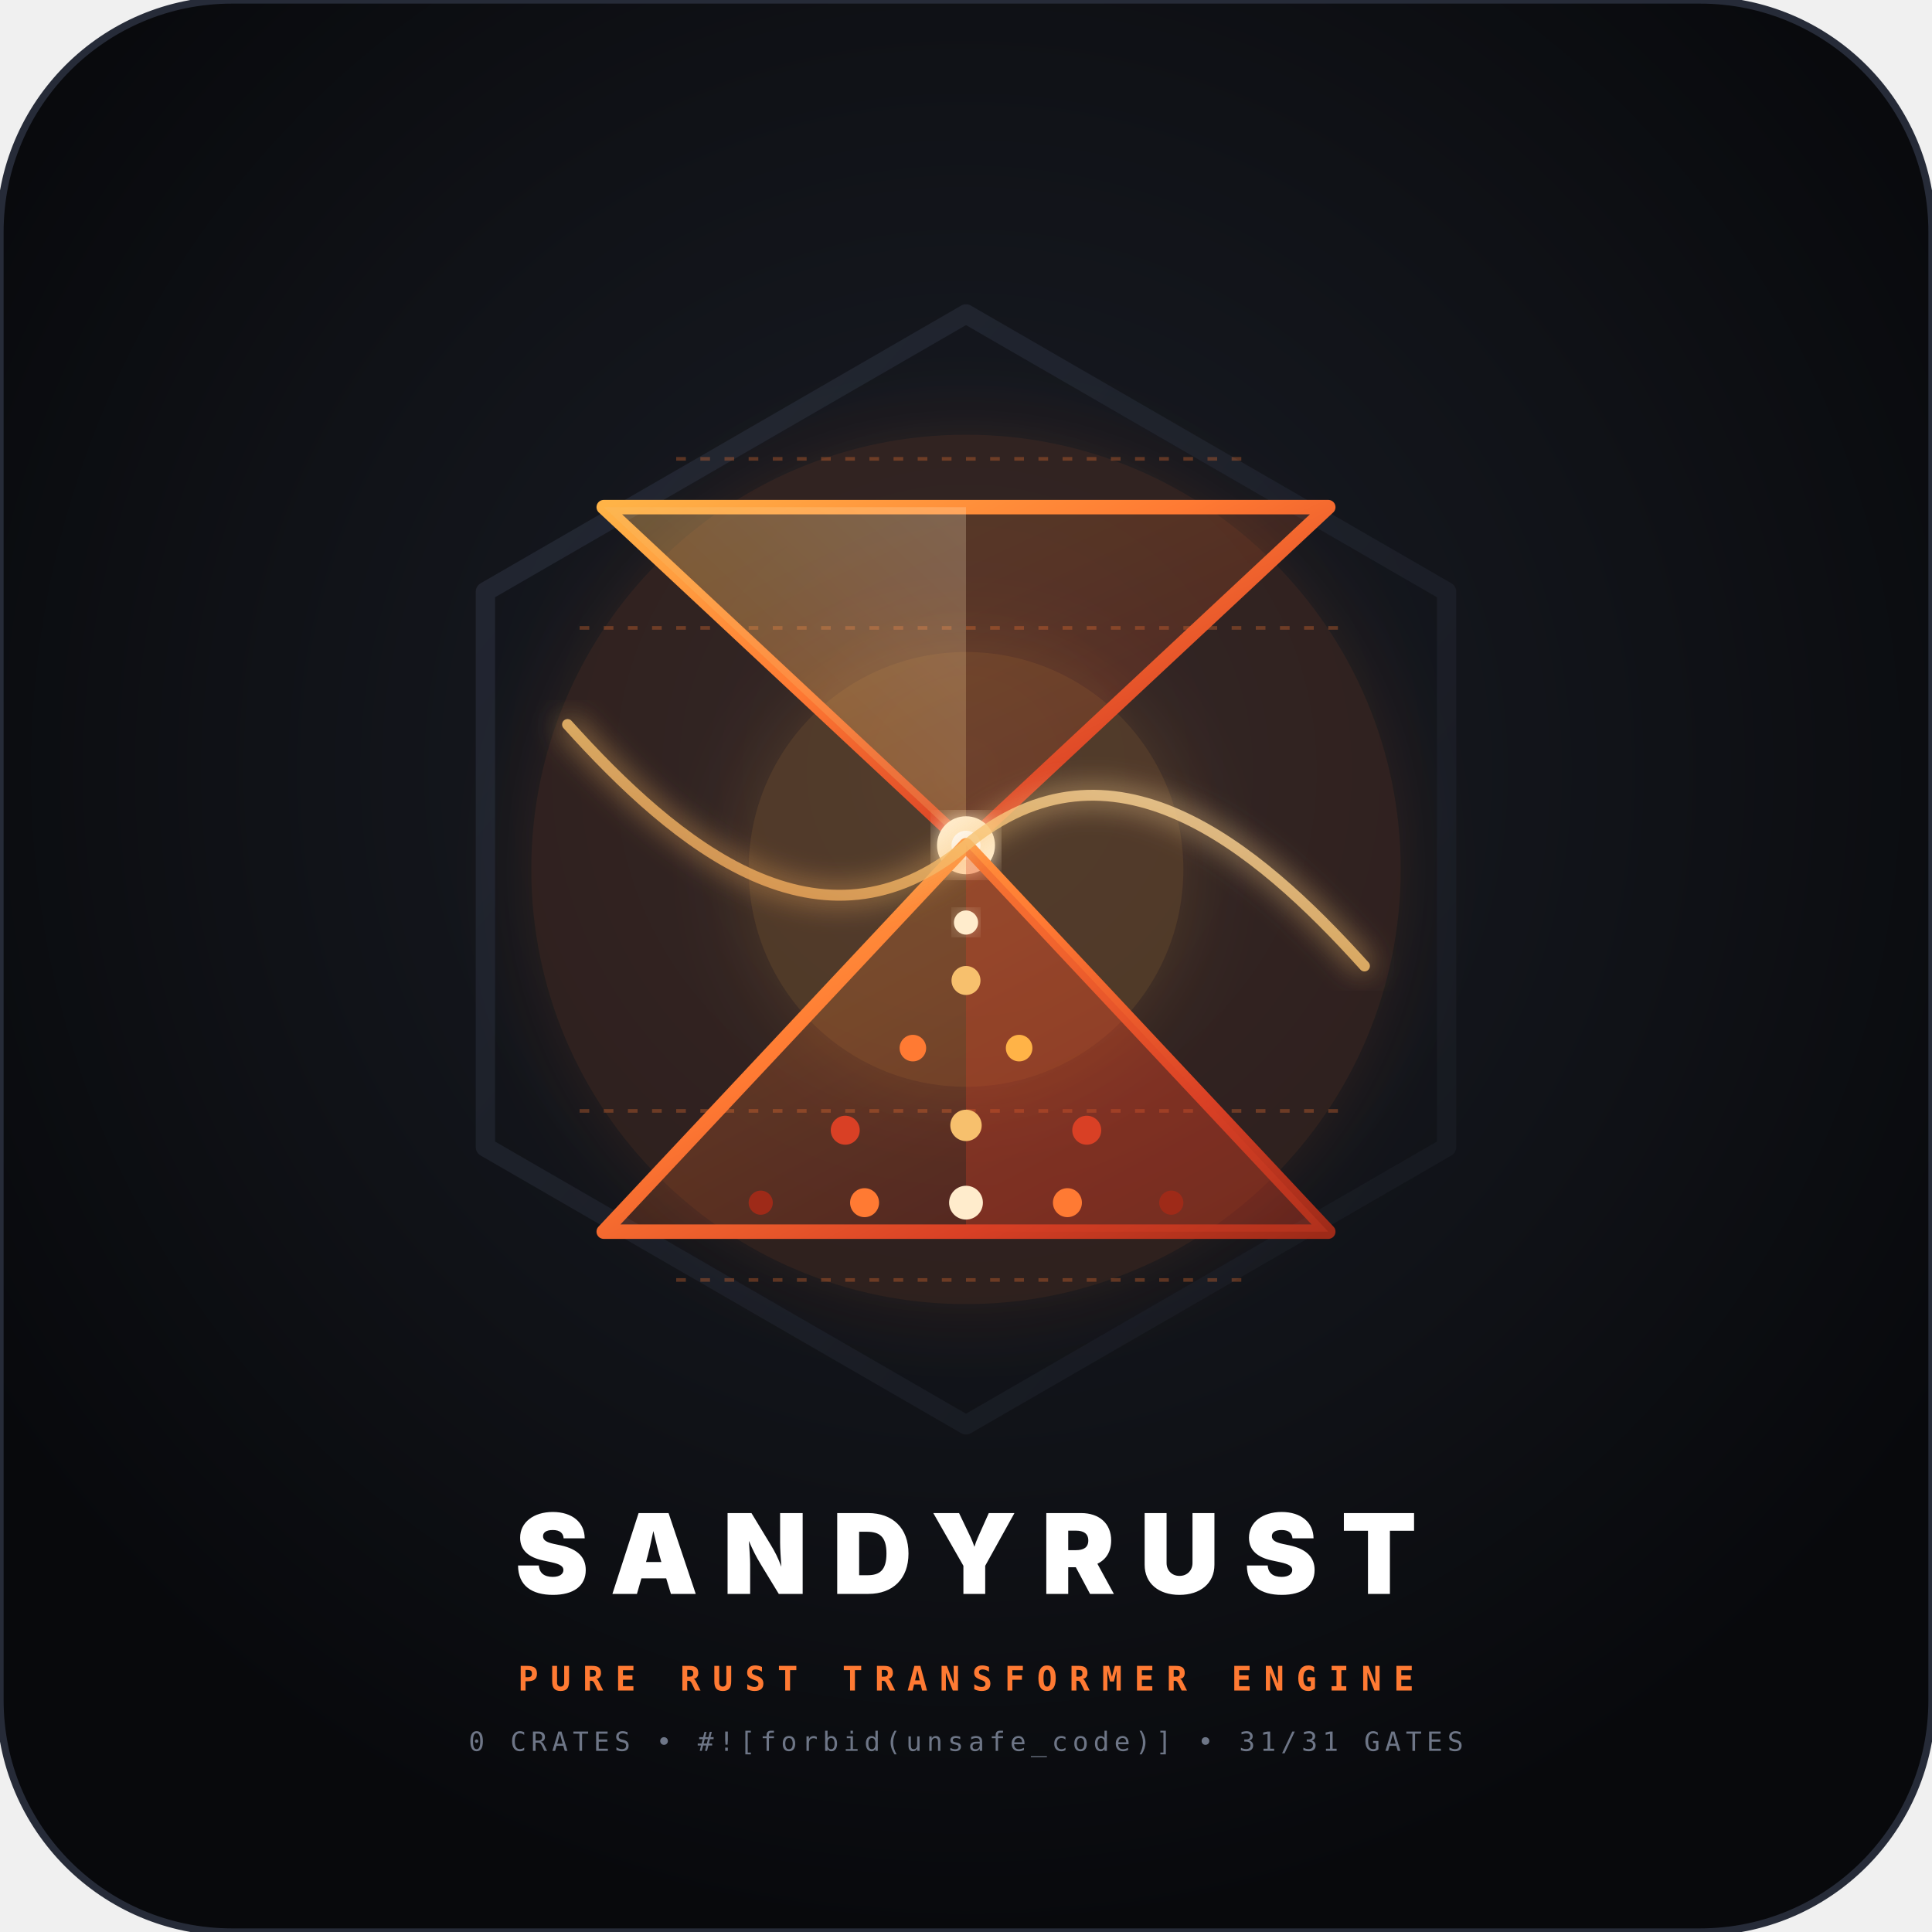
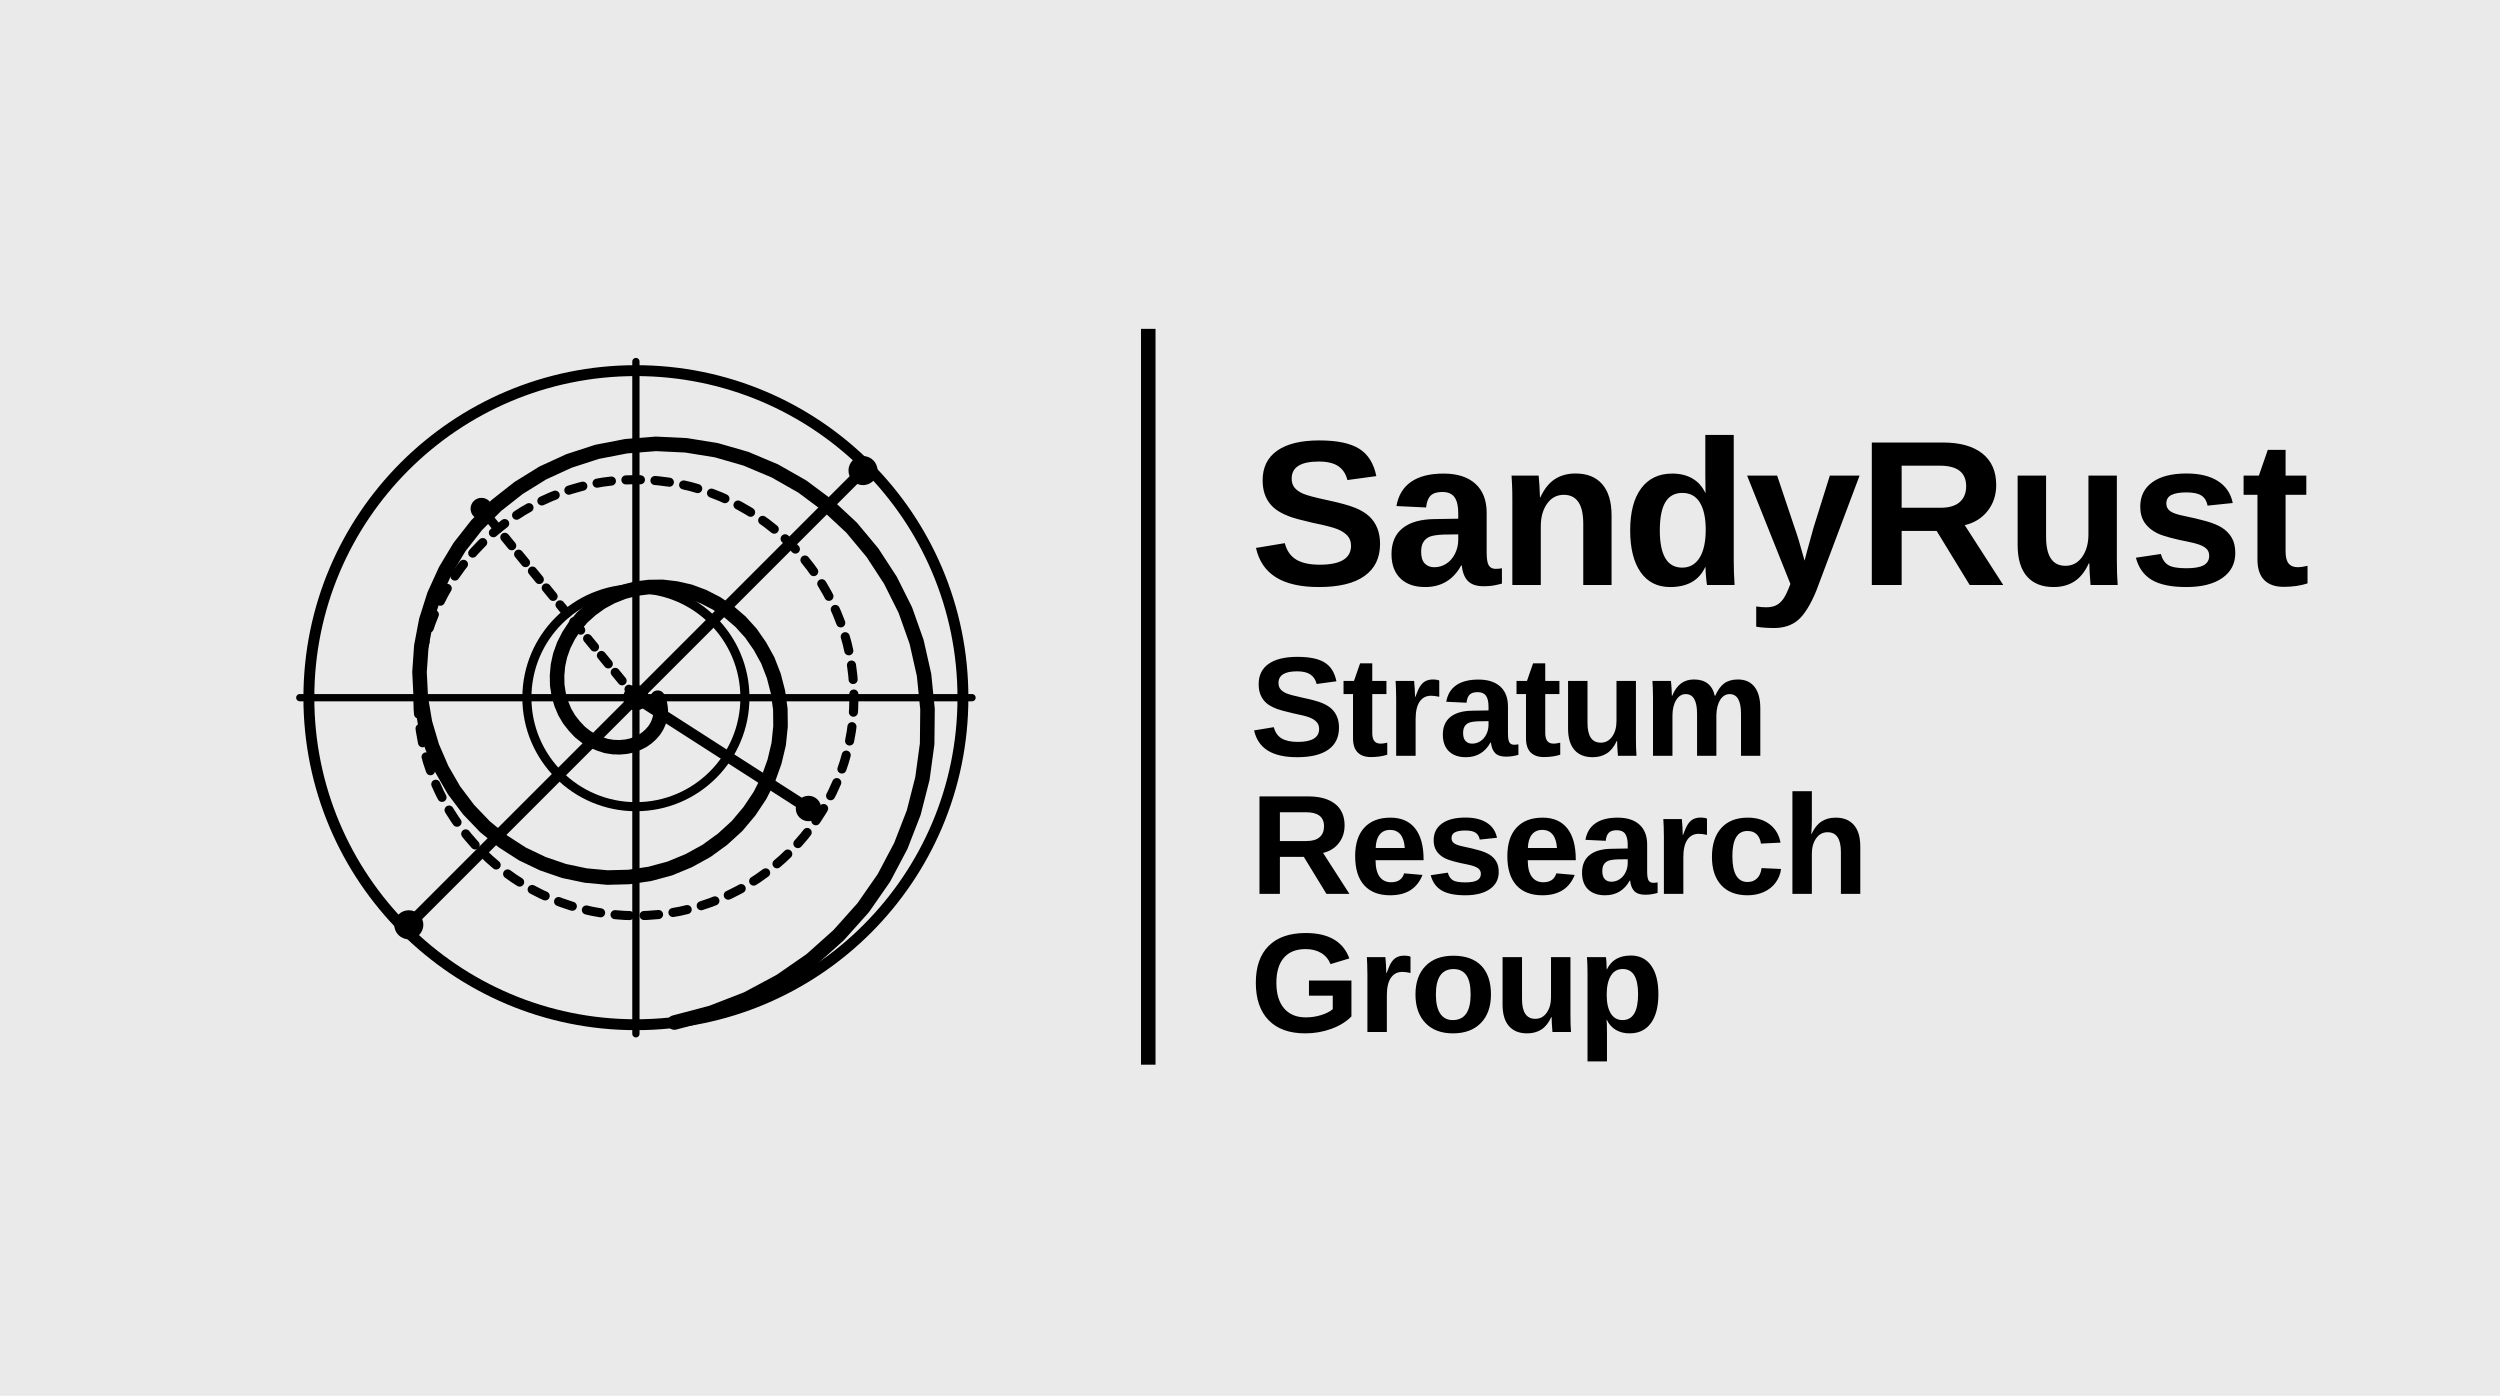
- <svg xmlns="http://www.w3.org/2000/svg" viewBox="0 0 800 800" width="100%" height="100%">
+ <svg xmlns="http://www.w3.org/2000/svg" width="1376" height="768" viewBox="0 0 1376 768">
  <defs>
-     <radialGradient id="bgGrad" cx="50%" cy="40%" r="60%">
-       <stop offset="0%" stop-color="#1A1D26" />
-       <stop offset="60%" stop-color="#101217" />
-       <stop offset="100%" stop-color="#08090C" />
-     </radialGradient>
-     <linearGradient id="amberRust" x1="0%" y1="0%" x2="100%" y2="100%">
-       <stop offset="0%" stop-color="#FFB347" />
-       <stop offset="40%" stop-color="#FF7A33" />
-       <stop offset="75%" stop-color="#D94025" />
-       <stop offset="100%" stop-color="#9E2A18" />
-     </linearGradient>
-     <linearGradient id="goldLight" x1="0%" y1="100%" x2="100%" y2="0%">
-       <stop offset="0%" stop-color="#E28743" />
-       <stop offset="50%" stop-color="#F7C06D" />
-       <stop offset="100%" stop-color="#FFECCC" />
-     </linearGradient>
-     <linearGradient id="darkMetal" x1="0%" y1="0%" x2="100%" y2="100%">
-       <stop offset="0%" stop-color="#2D3342" />
-       <stop offset="100%" stop-color="#181B22" />
-     </linearGradient>
-     <filter id="coreGlow" x="-20%" y="-20%" width="140%" height="140%">
-       <feGaussianBlur stdDeviation="16" result="blur" />
-       <feComposite in="SourceGraphic" in2="blur" operator="over" />
-     </filter>
-     <filter id="subtleGlow" x="-10%" y="-10%" width="120%" height="120%">
-       <feGaussianBlur stdDeviation="6" result="blur" />
-       <feComposite in="SourceGraphic" in2="blur" operator="over" />
-     </filter>
+     <style>
+       .bg { fill: #eaeaea; }
+       .divider { stroke: #000000; stroke-width: 8; stroke-linecap: square; }
+       .emblem { stroke: #000000; stroke-width: 8; stroke-linecap: round; stroke-linejoin: round; fill: none; }
+       .emblem-fill { fill: #000000; stroke: none; }
+       .title { font-family: "Liberation Sans", "Helvetica Neue", Helvetica, Arial, sans-serif; font-size: 114px; font-weight: bold; fill: #000000; letter-spacing: -1.5px; }
+       .stratum { font-family: "Liberation Sans", "Helvetica Neue", Helvetica, Arial, sans-serif; font-size: 78px; font-weight: bold; fill: #000000; letter-spacing: -1.5px; }
+     </style>
  </defs>
-   <rect width="800" height="800" rx="96" fill="url(#bgGrad)" stroke="#262B38" stroke-width="3" />
-   <circle cx="400" cy="360" r="180" fill="#FF7A33" opacity="0.12" filter="url(#coreGlow)" />
-   <circle cx="400" cy="360" r="90" fill="#FFB347" opacity="0.15" filter="url(#coreGlow)" />
-   <g transform="translate(400, 360)">
-     <polygon points="0,-230 199,-115 199,115 0,230 -199,115 -199,-115" fill="none" stroke="url(#darkMetal)" stroke-width="8" stroke-linejoin="round" opacity="0.6" />
-     <line x1="-120" y1="-170" x2="120" y2="-170" stroke="#FF7A33" stroke-width="1.5" stroke-dasharray="4,6" opacity="0.3" />
-     <line x1="-160" y1="-100" x2="160" y2="-100" stroke="#FF7A33" stroke-width="1.5" stroke-dasharray="4,6" opacity="0.3" />
-     <line x1="-160" y1="100" x2="160" y2="100" stroke="#FF7A33" stroke-width="1.5" stroke-dasharray="4,6" opacity="0.3" />
-     <line x1="-120" y1="170" x2="120" y2="170" stroke="#FF7A33" stroke-width="1.5" stroke-dasharray="4,6" opacity="0.3" />
-     <path d="M -150,-150 L 150,-150 L 0,-10 Z" fill="url(#amberRust)" fill-opacity="0.18" stroke="url(#amberRust)" stroke-width="6" stroke-linejoin="round" />
-     <path d="M -150,-150 L 0,-150 L 0,-10 Z" fill="url(#goldLight)" fill-opacity="0.25" />
-     <line x1="-110" y1="-115" x2="110" y2="-115" stroke="url(#goldLight)" stroke-width="3.5" stroke-linecap="round" opacity="0.8" />
-     <line x1="-75" y1="-80" x2="75" y2="-80" stroke="url(#goldLight)" stroke-width="3.5" stroke-linecap="round" opacity="0.8" />
-     <line x1="-40" y1="-45" x2="40" y2="-45" stroke="url(#goldLight)" stroke-width="3.5" stroke-linecap="round" opacity="0.8" />
-     <circle cx="0" cy="-10" r="12" fill="#FFECCC" filter="url(#subtleGlow)" />
-     <circle cx="0" cy="-10" r="6" fill="#FFFFFF" />
-     <path d="M 0,-10 L 150,150 L -150,150 Z" fill="url(#amberRust)" fill-opacity="0.22" stroke="url(#amberRust)" stroke-width="6" stroke-linejoin="round" />
-     <path d="M 0,-10 L 0,150 L 150,150 Z" fill="#D94025" fill-opacity="0.3" />
-     <circle cx="0" cy="22" r="5" fill="#FFECCC" filter="url(#subtleGlow)" />
-     <circle cx="0" cy="46" r="6" fill="#F7C06D" />
-     <circle cx="-22" cy="74" r="5.5" fill="#FF7A33" />
-     <circle cx="22" cy="74" r="5.5" fill="#FFB347" />
-     <circle cx="-50" cy="108" r="6" fill="#D94025" />
-     <circle cx="0" cy="106" r="6.5" fill="#F7C06D" />
-     <circle cx="50" cy="108" r="6" fill="#D94025" />
-     <circle cx="-85" cy="138" r="5" fill="#9E2A18" />
-     <circle cx="-42" cy="138" r="6" fill="#FF7A33" />
-     <circle cx="0" cy="138" r="7" fill="#FFECCC" />
-     <circle cx="42" cy="138" r="6" fill="#FF7A33" />
-     <circle cx="85" cy="138" r="5" fill="#9E2A18" />
-     <path d="M -165,-60 C -120,-10 -60,40 0,-10 C 60,-60 120,-10 165,40" fill="none" stroke="url(#goldLight)" stroke-width="4.5" stroke-linecap="round" opacity="0.85" filter="url(#subtleGlow)" />
+   <rect width="1376" height="768" class="bg" />
+   <g class="emblem">
+     <circle cx="350" cy="384" r="180" stroke-width="6" />
+     <circle cx="350" cy="384" r="120" stroke-width="5" stroke-dasharray="8 8" />
+     <circle cx="350" cy="384" r="60" stroke-width="5" />
+     <circle cx="350" cy="384" r="7" class="emblem-fill" />
+     <line x1="165" y1="384" x2="535" y2="384" stroke-width="4" />
+     <line x1="350" y1="199" x2="350" y2="569" stroke-width="4" />
+     <path d="M 362.0,384.0 L 362.6,385.5 L 363.2,387.2 L 363.5,389.0 L 363.7,391.0 L 363.6,393.1 L 363.2,395.3 L 362.5,397.6 L 361.5,399.8 L 360.1,402.0 L 358.3,404.1 L 356.2,406.0 L 353.8,407.7 L 351.0,409.1 L 347.9,410.3 L 344.6,411.0 L 341.1,411.3 L 337.5,411.2 L 333.7,410.6 L 330.0,409.4 L 326.2,407.8 L 322.6,405.6 L 319.2,402.9 L 316.1,399.6 L 313.2,395.9 L 310.8,391.8 L 308.9,387.2 L 307.5,382.3 L 306.7,377.1 L 306.6,371.8 L 307.1,366.2 L 308.3,360.7 L 310.3,355.1 L 313.0,349.8 L 316.4,344.6 L 320.5,339.8 L 325.3,335.5 L 330.7,331.6 L 336.6,328.4 L 343.1,325.8 L 350.0,324.0 L 357.2,323.1 L 364.6,323.0 L 372.2,323.9 L 379.7,325.6 L 387.2,328.4 L 394.4,332.1 L 401.2,336.7 L 407.6,342.2 L 413.3,348.5 L 418.3,355.7 L 422.6,363.5 L 425.9,372.0 L 428.2,380.9 L 429.5,390.3 L 429.6,399.8 L 428.6,409.5 L 426.3,419.2 L 422.9,428.7 L 418.3,437.8 L 412.5,446.5 L 405.7,454.6 L 397.7,461.9 L 388.9,468.3 L 379.1,473.7 L 368.7,478.0 L 357.6,481.0 L 346.1,482.7 L 334.3,483.0 L 322.4,481.9 L 310.5,479.4 L 298.8,475.4 L 287.5,470.0 L 276.8,463.1 L 266.9,455.0 L 257.9,445.6 L 249.9,435.0 L 243.2,423.4 L 237.8,410.9 L 233.9,397.7 L 231.6,384.0 L 230.9,369.9 L 231.9,355.6 L 234.6,341.4 L 239.0,327.5 L 245.2,313.9 L 252.9,301.1 L 262.3,289.1 L 273.2,278.2 L 285.4,268.6 L 298.8,260.3 L 313.2,253.7 L 328.6,248.7 L 344.6,245.6 L 361.0,244.3 L 377.6,245.1 L 394.3,247.8 L 410.6,252.5 L 426.5,259.2 L 441.6,267.8 L 455.7,278.3 L 468.7,290.4 L 480.2,304.2 L 490.1,319.4 L 498.3,335.8 L 504.5,353.3 L 508.6,371.5 L 510.5,390.3 L 510.3,409.4 L 507.7,428.5 L 502.9,447.3 L 495.8,465.6 L 486.5,483.2 L 475.1,499.6 L 461.6,514.7 L 446.4,528.3 L 429.5,540.0 L 411.2,549.8 L 391.6,557.4 L 371.2,562.8" stroke-width="8" stroke-linecap="round" />
+     <line x1="350" y1="384" x2="475" y2="259" stroke-width="6" />
+     <circle cx="475" cy="259" r="8" class="emblem-fill" />
+     <line x1="350" y1="384" x2="225" y2="509" stroke-width="6" />
+     <circle cx="225" cy="509" r="8" class="emblem-fill" />
+     <line x1="350" y1="384" x2="445" y2="445" stroke-width="6" />
+     <circle cx="445" cy="445" r="7" class="emblem-fill" />
+     <line x1="350" y1="384" x2="265" y2="280" stroke-width="5" stroke-dasharray="6 6" />
+     <circle cx="265" cy="280" r="6" class="emblem-fill" />
  </g>
-   <text x="400" y="660" font-family="system-ui, -apple-system, 'SF Pro Display', 'Inter', Roboto, sans-serif" font-weight="900" font-size="46" fill="#FFFFFF" text-anchor="middle" letter-spacing="10">SANDYRUST</text>
-   <text x="400" y="700" font-family="'SF Mono', 'Fira Code', 'Consolas', monospace" font-weight="600" font-size="14" fill="#FF7A33" text-anchor="middle" letter-spacing="5">PURE RUST TRANSFORMER ENGINE</text>
-   <text x="400" y="725" font-family="'SF Mono', 'Fira Code', 'Consolas', monospace" font-weight="500" font-size="11" fill="#6E7687" text-anchor="middle" letter-spacing="2">0 CRATES • #![forbid(unsafe_code)] • 31/31 GATES</text>
+   <line x1="632" y1="185" x2="632" y2="582" class="divider" />
+   <text x="688" y="322" class="title">SandyRust</text>
+   <text x="688" y="416" class="stratum">Stratum</text>
+   <text x="688" y="492" class="stratum">Research</text>
+   <text x="688" y="568" class="stratum">Group</text>
</svg>
